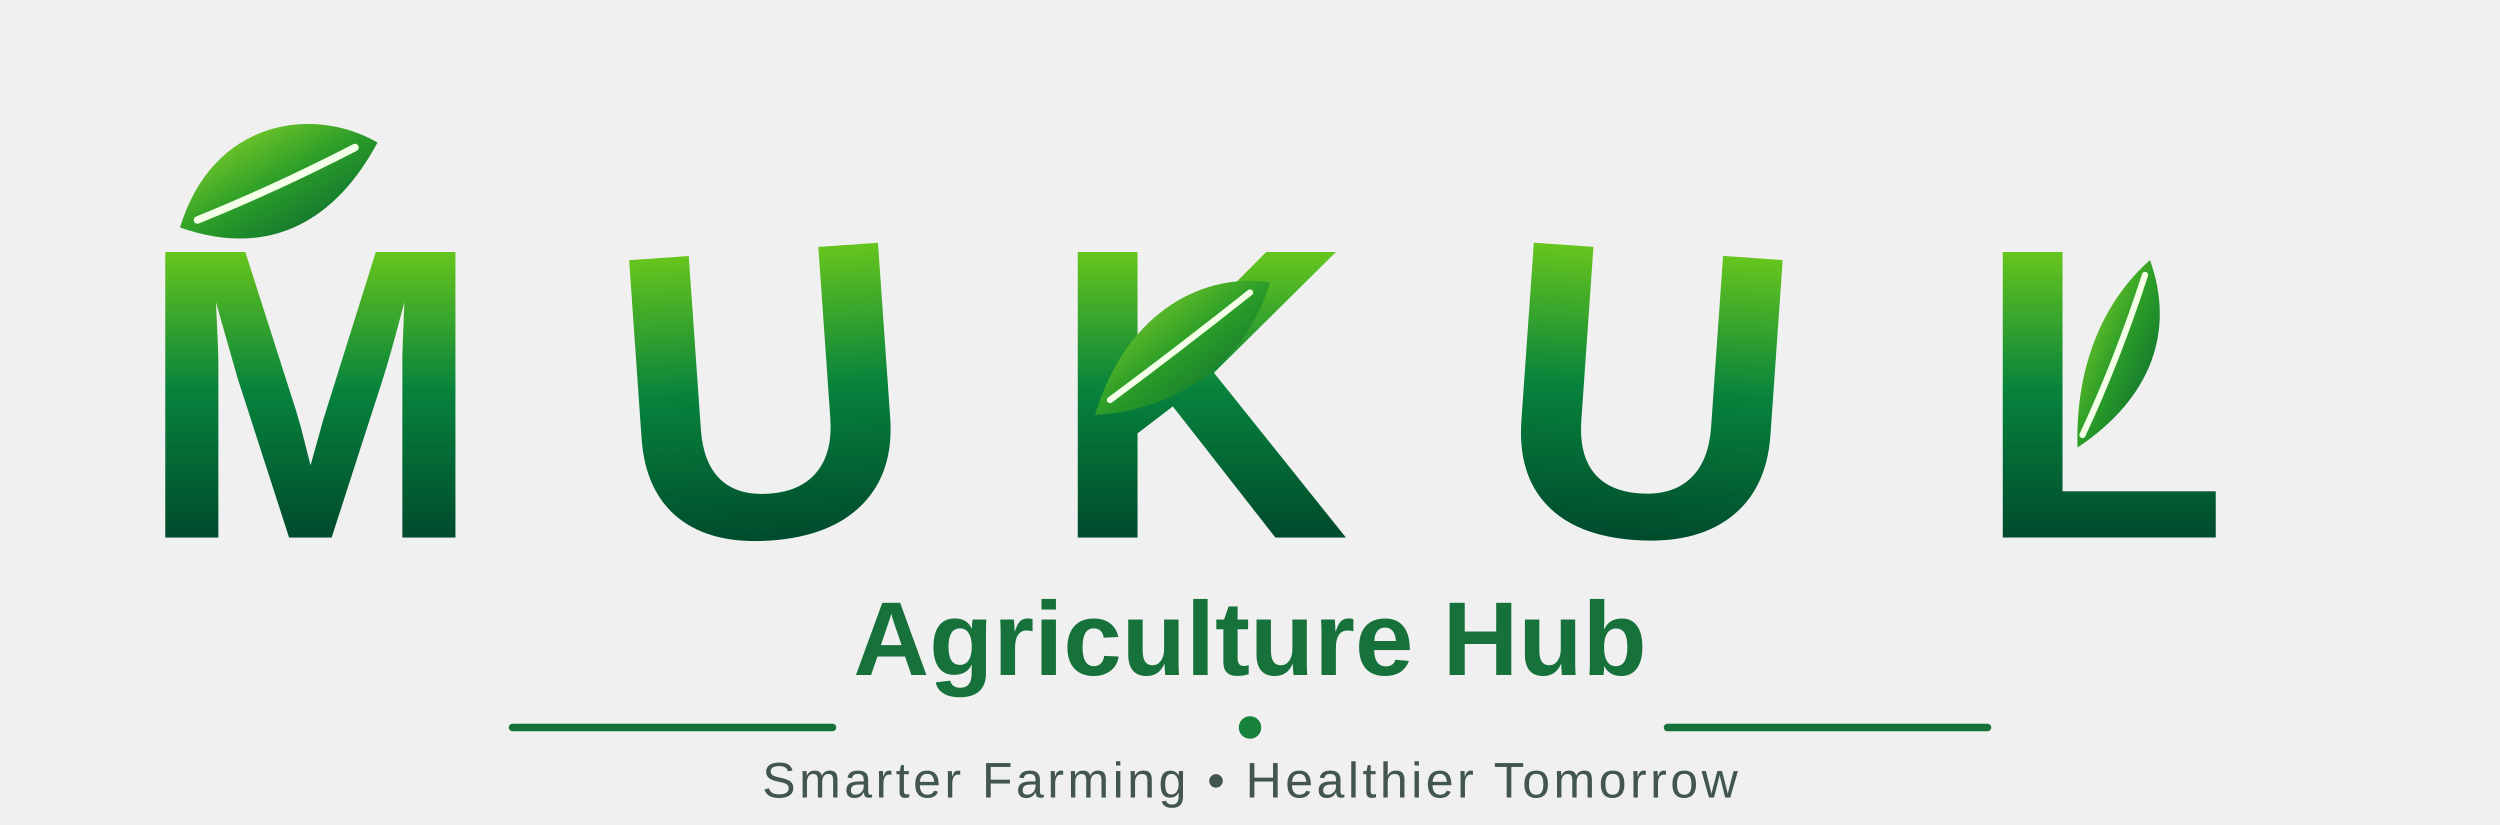
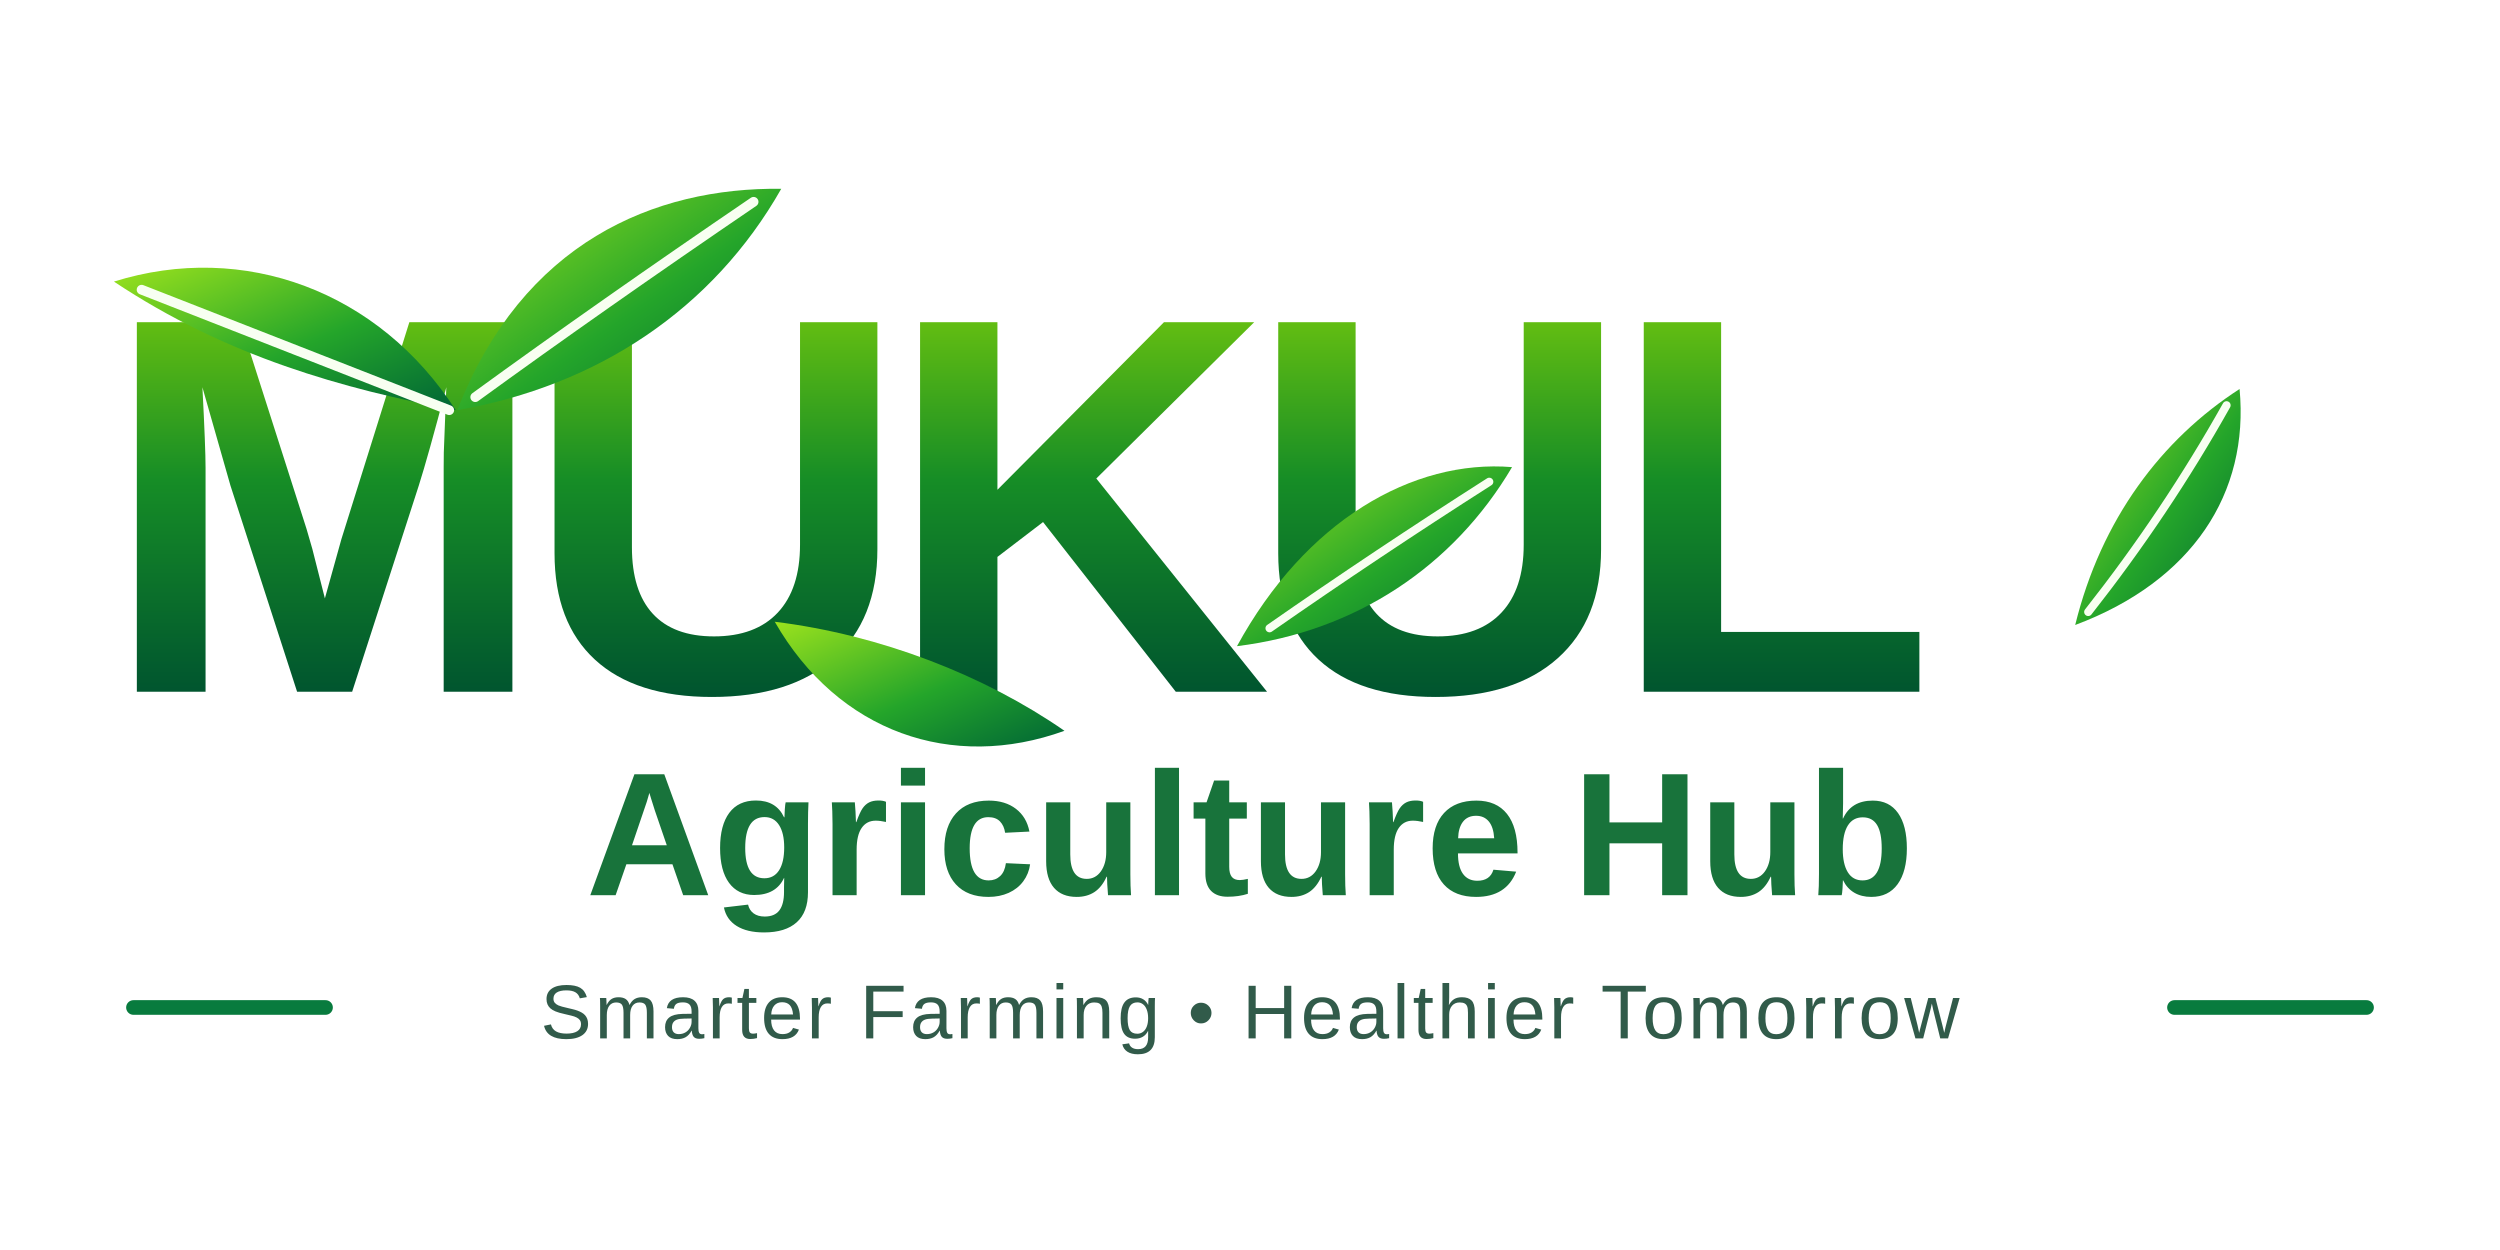
- <svg xmlns="http://www.w3.org/2000/svg" viewBox="0 0 1000 330" role="img" aria-labelledby="title desc">
+ <svg xmlns="http://www.w3.org/2000/svg" viewBox="0 0 1536 768" role="img" aria-labelledby="title desc">
  <defs>
-     <linearGradient id="green" x1="0" y1="0" x2="0" y2="1">
-       <stop offset="0" stop-color="#66c51d" />
-       <stop offset=".48" stop-color="#07833c" />
-       <stop offset="1" stop-color="#004b2d" />
+     <linearGradient id="letters" x1="0" y1="0" x2="0" y2="1">
+       <stop offset="0" stop-color="#62bd12" />
+       <stop offset=".42" stop-color="#168d26" />
+       <stop offset="1" stop-color="#00542f" />
    </linearGradient>
    <linearGradient id="leaf" x1="0" y1="0" x2="1" y2="1">
-       <stop offset="0" stop-color="#9bdf27" />
-       <stop offset=".5" stop-color="#2b9d28" />
-       <stop offset="1" stop-color="#005b34" />
+       <stop offset="0" stop-color="#9be21d" />
+       <stop offset=".55" stop-color="#24a52a" />
+       <stop offset="1" stop-color="#006536" />
    </linearGradient>
-     <clipPath id="lStem">
-       <rect x="825" y="67" width="40" height="157" rx="3" />
-     </clipPath>
  </defs>
-   <g fill="url(#green)" font-family="Arial, Helvetica, sans-serif" font-size="166" font-weight="900" letter-spacing="-7">
-     <text x="55" y="215">M</text>
-     <text x="245" y="215" transform="rotate(-4 300 150)">U</text>
-     <text x="420" y="215">K</text>
-     <text x="600" y="215" transform="rotate(4 665 150)">U</text>
-     <text x="790" y="215">L</text>
+   <rect width="1536" height="768" fill="#fff" />
+   <g fill="url(#letters)" font-family="Arial, Helvetica, sans-serif" font-weight="900" font-size="330" letter-spacing="-16">
+     <text x="62" y="425">MUKUL</text>
  </g>
-   <path d="M72 91 C85 48 125 42 151 57 C135 87 109 104 72 91Z" fill="url(#leaf)" />
-   <path d="M79 88 Q111 75 142 59" fill="none" stroke="#f4ffe8" stroke-width="3" stroke-linecap="round" />
-   <path d="M438 166 C451 123 483 109 508 113 C499 143 473 164 438 166Z" fill="url(#leaf)" />
-   <path d="M444 160 Q471 140 500 117" fill="none" stroke="#f4ffe8" stroke-width="2.5" stroke-linecap="round" />
-   <g clip-path="url(#lStem)">
-     <path d="M831 179 C830 144 843 119 860 104 C870 132 861 159 831 179Z" fill="url(#leaf)" />
-     <path d="M833 174 Q847 144 858 110" fill="none" stroke="#f4ffe8" stroke-width="2.5" stroke-linecap="round" />
-   </g>
-   <text x="500" y="270" text-anchor="middle" font-family="Arial, Helvetica, sans-serif" font-size="42" font-weight="800" fill="#16713b">Agriculture Hub</text>
-   <path d="M205 291 H333 M667 291 H795" stroke="#16713b" stroke-width="3" stroke-linecap="round" />
-   <circle cx="500" cy="291" r="4.5" fill="#16823b" />
-   <text x="500" y="319" text-anchor="middle" font-family="Arial, Helvetica, sans-serif" font-size="20" letter-spacing="1.4" fill="#43564d">Smarter Farming  •  Healthier Tomorrow</text>
+   <path d="M70 173 C150 148 233 179 280 252 C211 239 139 219 70 173Z" fill="url(#leaf)" />
+   <path d="M281 252 C321 149 402 115 480 116 C438 190 367 237 281 252Z" fill="url(#leaf)" />
+   <path d="M87 178 Q189 218 276 252 M292 244 Q369 188 463 124" fill="none" stroke="#f8fff1" stroke-width="6" stroke-linecap="round" />
+   <path d="M476 382 C515 450 585 474 654 449 C605 415 541 390 476 382Z" fill="url(#leaf)" />
+   <path d="M760 397 C802 320 868 282 929 287 C893 348 833 388 760 397Z" fill="url(#leaf)" />
+   <path d="M780 386 Q846 340 915 296" fill="none" stroke="#f8fff1" stroke-width="5" stroke-linecap="round" />
+   <path d="M1275 384 C1291 319 1328 270 1376 239 C1382 303 1347 357 1275 384Z" fill="url(#leaf)" />
+   <path d="M1283 376 Q1331 315 1368 249" fill="none" stroke="#f8fff1" stroke-width="5" stroke-linecap="round" />
+   <text x="768" y="550" text-anchor="middle" font-family="Arial, Helvetica, sans-serif" font-size="108" font-weight="800" fill="#18733b">Agriculture Hub</text>
+   <path d="M82 619 H200 M1336 619 H1454" stroke="#087b3e" stroke-width="9" stroke-linecap="round" />
+   <text x="768" y="638" text-anchor="middle" font-family="Arial, Helvetica, sans-serif" font-size="47" letter-spacing="2" fill="#315b4a">Smarter Farming • Healthier Tomorrow</text>
</svg>
